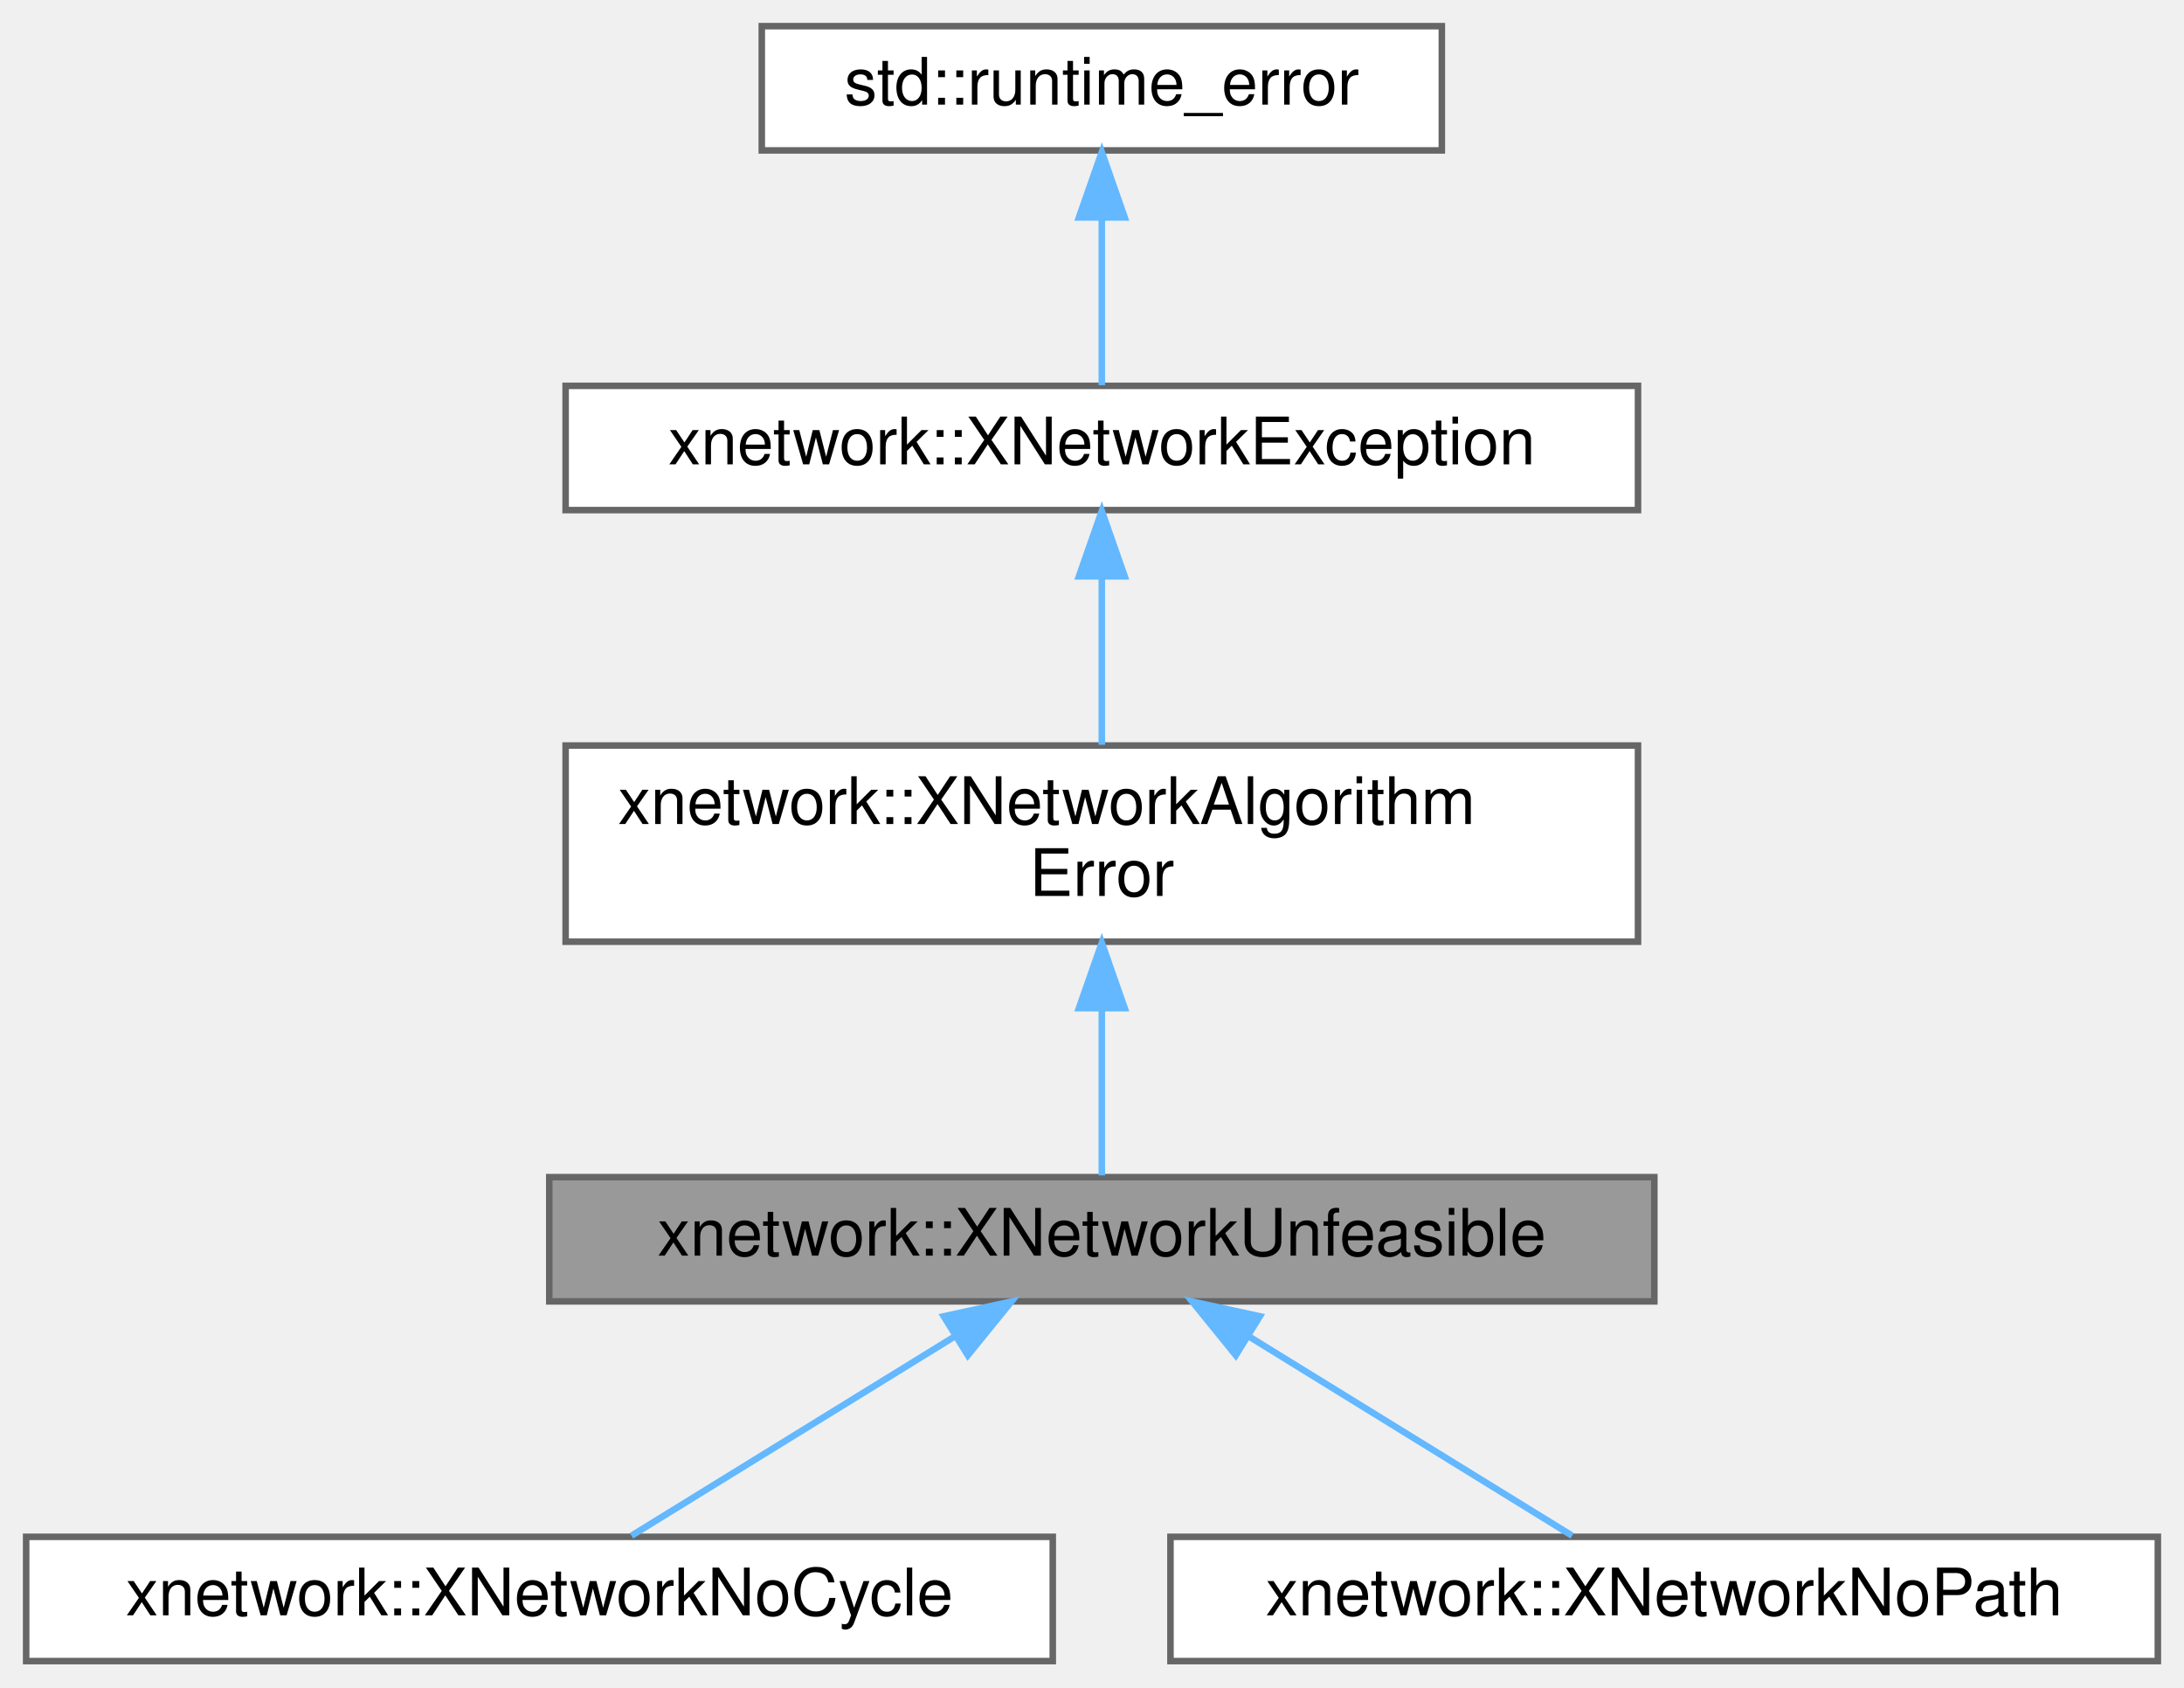
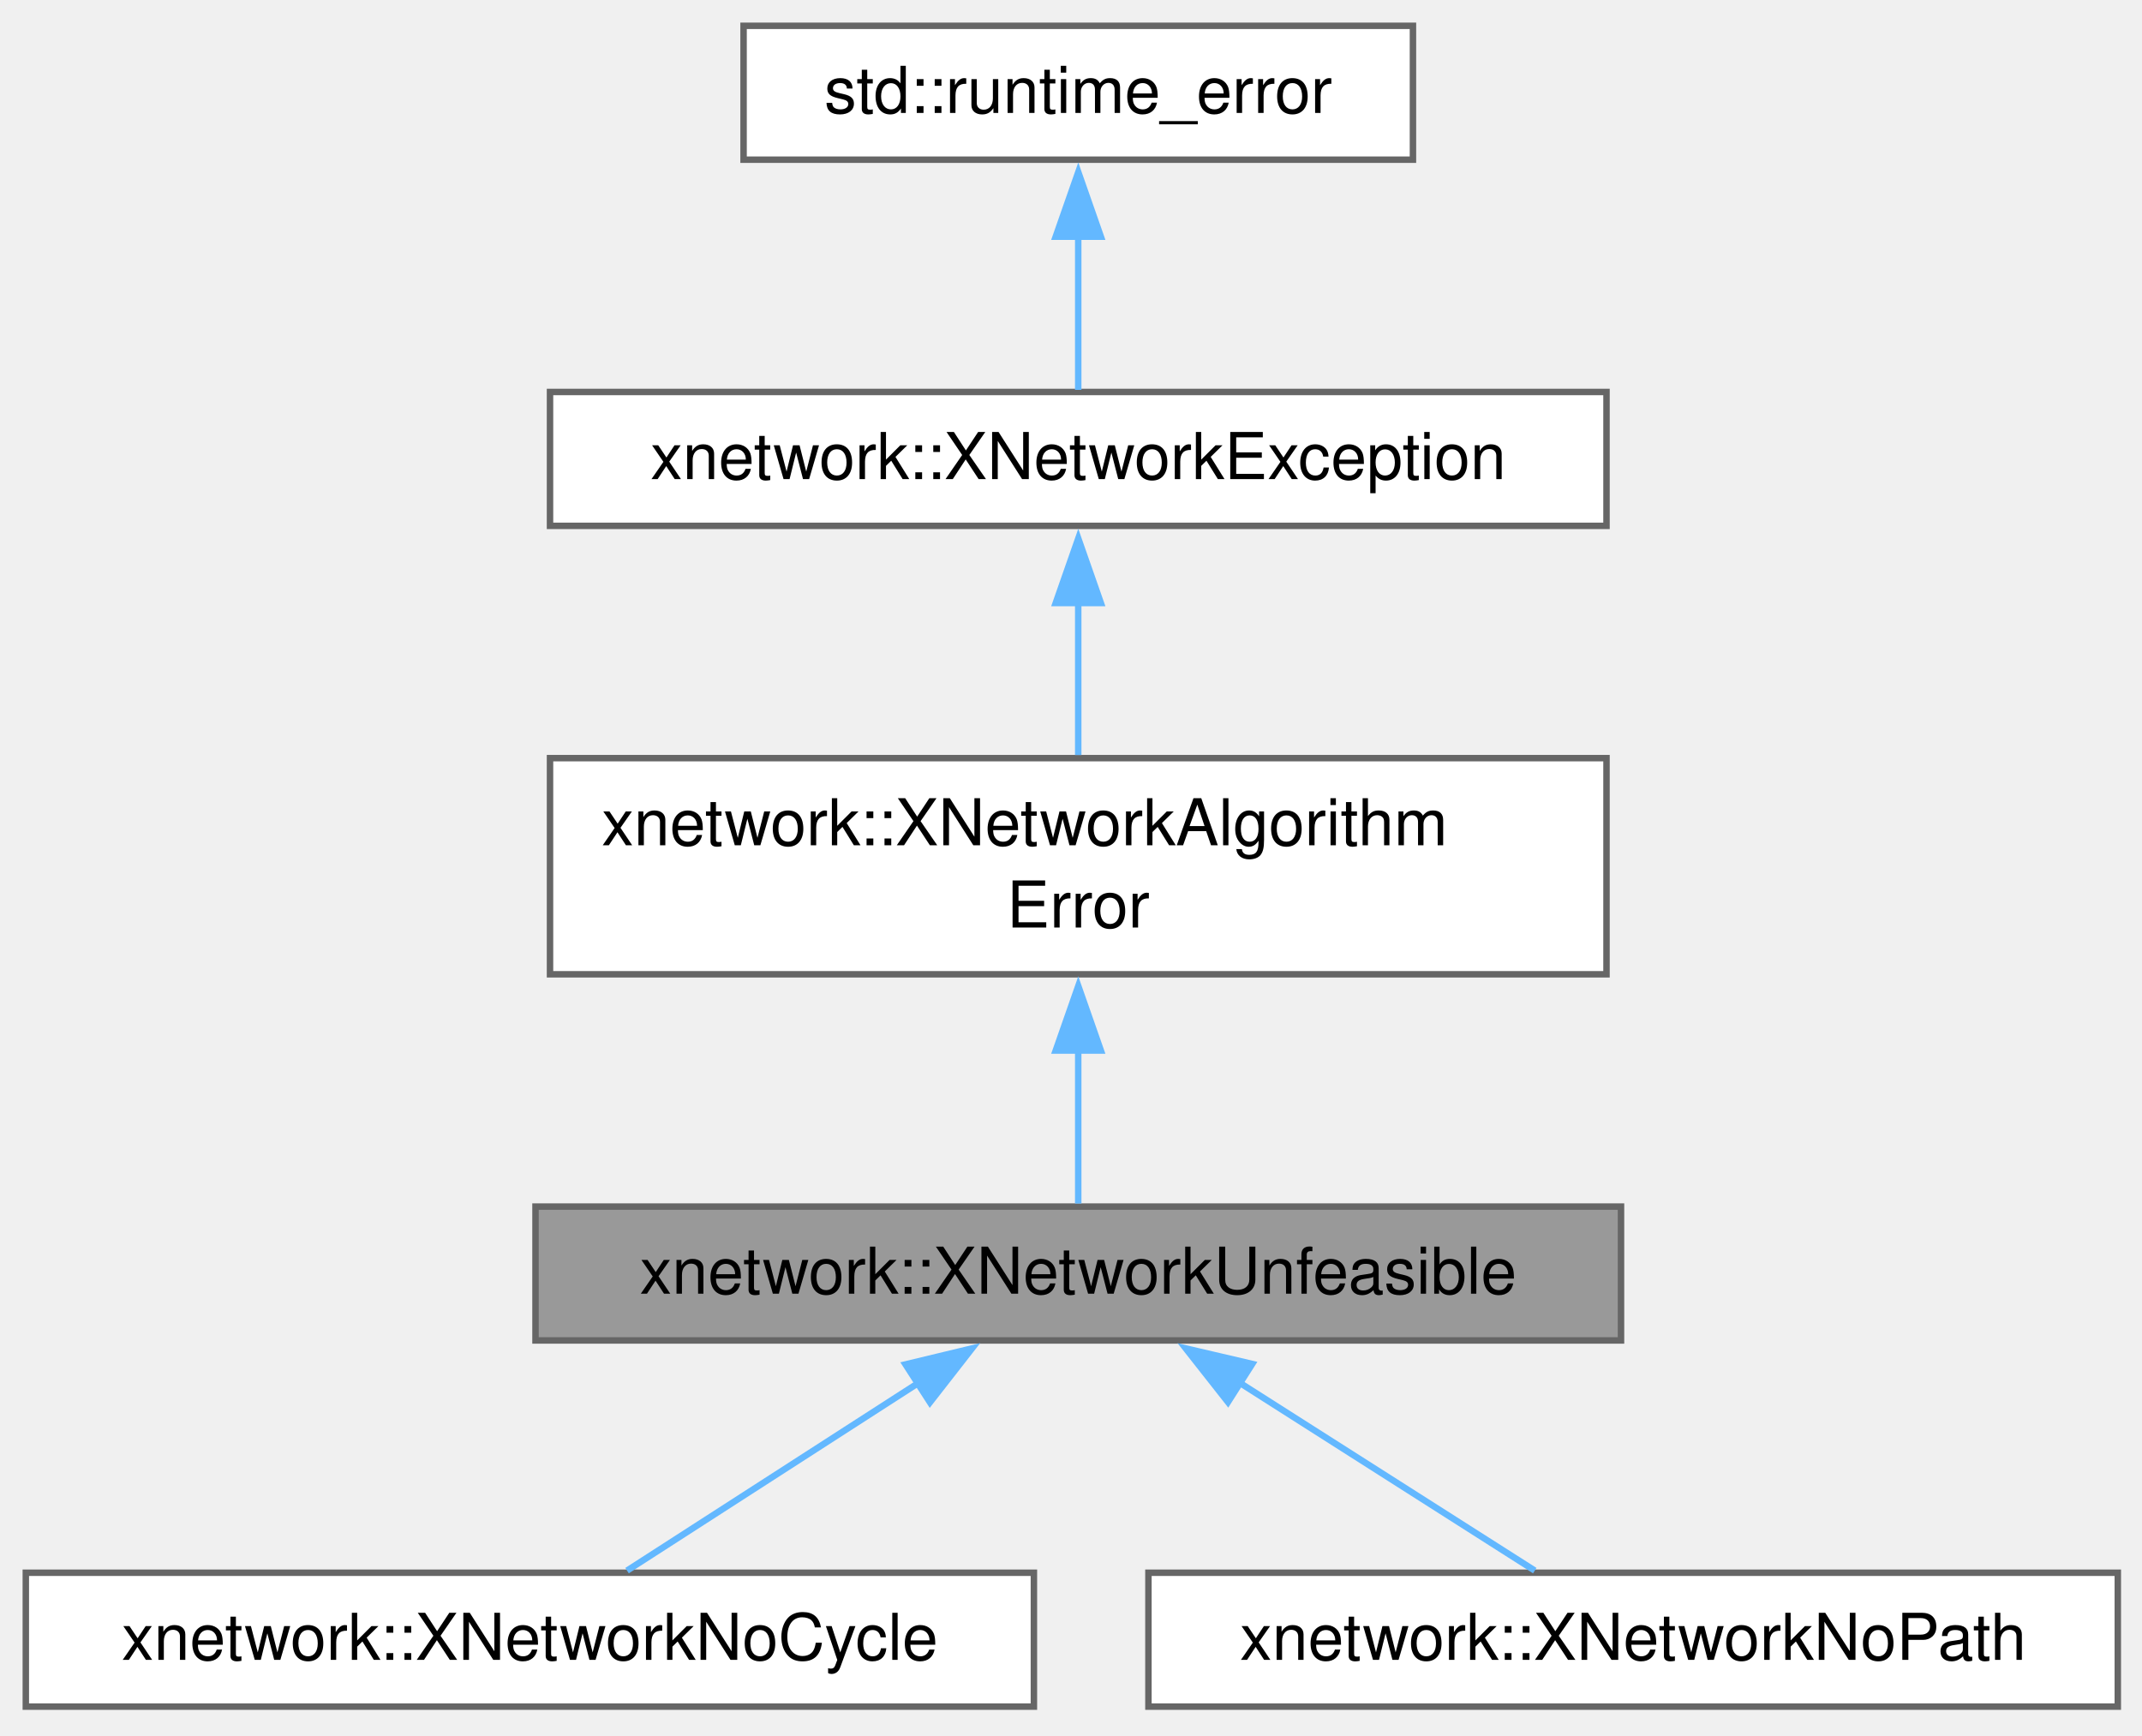
- <svg xmlns="http://www.w3.org/2000/svg" xmlns:xlink="http://www.w3.org/1999/xlink" width="334pt" height="258pt" viewBox="0.00 0.00 334.00 258.00">
-   <g id="graph0" class="graph" transform="scale(1 1) rotate(0) translate(4 254)">
+ <svg xmlns="http://www.w3.org/2000/svg" xmlns:xlink="http://www.w3.org/1999/xlink" width="332pt" height="269pt" viewBox="0.00 0.00 332.00 269.00">
+   <g id="graph0" class="graph" transform="scale(1 1) rotate(0) translate(4 264.5)">
    <g id="Node000001" class="node">
      <g id="a_Node000001">
        <a xlink:title="Exception raised by algorithms trying to solve a problem instance that has no feasible solution.">
-           <polygon fill="#999999" stroke="#666666" points="249,-74 80,-74 80,-55 249,-55 249,-74" />
-           <text text-anchor="middle" x="164.5" y="-62" font-family="Helvetica,sans-Serif" font-size="10.00">xnetwork::XNetworkUnfeasible</text>
+           <polygon fill="#999999" stroke="#666666" points="247.25,-77.5 79,-77.5 79,-56.75 247.25,-56.75 247.25,-77.5" />
+           <text xml:space="preserve" text-anchor="middle" x="163.12" y="-64" font-family="Helvetica,sans-Serif" font-size="10.00">xnetwork::XNetworkUnfeasible</text>
        </a>
      </g>
    </g>
    <g id="Node000005" class="node">
      <g id="a_Node000005">
        <a xlink:href="structxnetwork_1_1XNetworkNoCycle.html" target="_top" xlink:title="Exception for algorithms that should return a cycle when running on graphs where such a cycle does no...">
-           <polygon fill="white" stroke="#666666" points="157,-19 0,-19 0,0 157,0 157,-19" />
-           <text text-anchor="middle" x="78.5" y="-7" font-family="Helvetica,sans-Serif" font-size="10.00">xnetwork::XNetworkNoCycle</text>
+           <polygon fill="white" stroke="#666666" points="156.25,-20.75 0,-20.75 0,0 156.25,0 156.25,-20.75" />
+           <text xml:space="preserve" text-anchor="middle" x="78.12" y="-7.25" font-family="Helvetica,sans-Serif" font-size="10.00">xnetwork::XNetworkNoCycle</text>
        </a>
      </g>
    </g>
    <g id="edge4_Node000001_Node000005" class="edge">
      <g id="a_edge4_Node000001_Node000005">
        <a xlink:title=" ">
-           <path fill="none" stroke="#63b8ff" d="M142.1,-49.7C126.43,-40.04 105.99,-27.44 92.57,-19.17" />
-           <polygon fill="#63b8ff" stroke="#63b8ff" points="140.33,-52.72 150.68,-54.98 144.01,-46.76 140.33,-52.72" />
+           <path fill="none" stroke="#63b8ff" d="M138.45,-50.23C123.81,-40.8 105.72,-29.15 93.19,-21.08" />
+           <polygon fill="#63b8ff" stroke="#63b8ff" points="136.35,-53.04 146.66,-55.52 140.14,-47.16 136.35,-53.04" />
        </a>
      </g>
    </g>
    <g id="Node000006" class="node">
      <g id="a_Node000006">
        <a xlink:href="structxnetwork_1_1XNetworkNoPath.html" target="_top" xlink:title="Exception for algorithms that should return a path when running on graphs where such a path does not ...">
-           <polygon fill="white" stroke="#666666" points="326,-19 175,-19 175,0 326,0 326,-19" />
-           <text text-anchor="middle" x="250.5" y="-7" font-family="Helvetica,sans-Serif" font-size="10.00">xnetwork::XNetworkNoPath</text>
+           <polygon fill="white" stroke="#666666" points="324.25,-20.75 174,-20.75 174,0 324.25,0 324.25,-20.75" />
+           <text xml:space="preserve" text-anchor="middle" x="249.12" y="-7.25" font-family="Helvetica,sans-Serif" font-size="10.00">xnetwork::XNetworkNoPath</text>
        </a>
      </g>
    </g>
    <g id="edge5_Node000001_Node000006" class="edge">
      <g id="a_edge5_Node000001_Node000006">
        <a xlink:title=" ">
-           <path fill="none" stroke="#63b8ff" d="M186.9,-49.7C202.57,-40.04 223.01,-27.44 236.43,-19.17" />
-           <polygon fill="#63b8ff" stroke="#63b8ff" points="184.99,-46.76 178.32,-54.98 188.67,-52.72 184.99,-46.76" />
+           <path fill="none" stroke="#63b8ff" d="M188.09,-50.23C202.9,-40.8 221.2,-29.15 233.88,-21.08" />
+           <polygon fill="#63b8ff" stroke="#63b8ff" points="186.33,-47.2 179.78,-55.52 190.09,-53.11 186.33,-47.2" />
        </a>
      </g>
    </g>
    <g id="Node000002" class="node">
      <g id="a_Node000002">
        <a xlink:href="structxnetwork_1_1XNetworkAlgorithmError.html" target="_top" xlink:title="Exception for unexpected termination of algorithms.">
-           <polygon fill="white" stroke="#666666" points="246.5,-140 82.5,-140 82.5,-110 246.5,-110 246.5,-140" />
-           <text text-anchor="start" x="90.5" y="-128" font-family="Helvetica,sans-Serif" font-size="10.00">xnetwork::XNetworkAlgorithm</text>
-           <text text-anchor="middle" x="164.5" y="-117" font-family="Helvetica,sans-Serif" font-size="10.00">Error</text>
+           <polygon fill="white" stroke="#666666" points="245,-147 81.25,-147 81.25,-113.5 245,-113.5 245,-147" />
+           <text xml:space="preserve" text-anchor="start" x="89.25" y="-133.5" font-family="Helvetica,sans-Serif" font-size="10.00">xnetwork::XNetworkAlgorithm</text>
+           <text xml:space="preserve" text-anchor="middle" x="163.12" y="-120.75" font-family="Helvetica,sans-Serif" font-size="10.00">Error</text>
        </a>
      </g>
    </g>
    <g id="edge1_Node000001_Node000002" class="edge">
      <g id="a_edge1_Node000001_Node000002">
        <a xlink:title=" ">
-           <path fill="none" stroke="#63b8ff" d="M164.5,-99.75C164.5,-90.72 164.5,-81.03 164.5,-74.27" />
-           <polygon fill="#63b8ff" stroke="#63b8ff" points="161,-99.84 164.5,-109.84 168,-99.84 161,-99.84" />
+           <path fill="none" stroke="#63b8ff" d="M163.12,-101.69C163.12,-93.21 163.12,-84.42 163.12,-77.97" />
+           <polygon fill="#63b8ff" stroke="#63b8ff" points="159.63,-101.68 163.13,-111.68 166.63,-101.68 159.63,-101.68" />
        </a>
      </g>
    </g>
    <g id="Node000003" class="node">
      <g id="a_Node000003">
        <a xlink:href="structxnetwork_1_1XNetworkException.html" target="_top" xlink:title="Base class for all XNetwork exceptions.">
-           <polygon fill="white" stroke="#666666" points="246.5,-195 82.5,-195 82.5,-176 246.5,-176 246.5,-195" />
-           <text text-anchor="middle" x="164.5" y="-183" font-family="Helvetica,sans-Serif" font-size="10.00">xnetwork::XNetworkException</text>
+           <polygon fill="white" stroke="#666666" points="245,-203.75 81.25,-203.75 81.25,-183 245,-183 245,-203.75" />
+           <text xml:space="preserve" text-anchor="middle" x="163.12" y="-190.25" font-family="Helvetica,sans-Serif" font-size="10.00">xnetwork::XNetworkException</text>
        </a>
      </g>
    </g>
    <g id="edge2_Node000002_Node000003" class="edge">
      <g id="a_edge2_Node000002_Node000003">
        <a xlink:title=" ">
-           <path fill="none" stroke="#63b8ff" d="M164.5,-165.65C164.5,-157.36 164.5,-147.78 164.5,-140.11" />
-           <polygon fill="#63b8ff" stroke="#63b8ff" points="161,-165.87 164.5,-175.87 168,-165.87 161,-165.87" />
+           <path fill="none" stroke="#63b8ff" d="M163.12,-171.09C163.12,-163.35 163.12,-154.72 163.12,-147.48" />
+           <polygon fill="#63b8ff" stroke="#63b8ff" points="159.63,-171.04 163.13,-181.04 166.63,-171.04 159.63,-171.04" />
        </a>
      </g>
    </g>
    <g id="Node000004" class="node">
      <g id="a_Node000004">
        <a xlink:title=" ">
-           <polygon fill="white" stroke="#666666" points="216.5,-250 112.5,-250 112.5,-231 216.5,-231 216.5,-250" />
-           <text text-anchor="middle" x="164.5" y="-238" font-family="Helvetica,sans-Serif" font-size="10.00">std::runtime_error</text>
+           <polygon fill="white" stroke="#666666" points="215,-260.5 111.25,-260.5 111.25,-239.75 215,-239.75 215,-260.5" />
+           <text xml:space="preserve" text-anchor="middle" x="163.12" y="-247" font-family="Helvetica,sans-Serif" font-size="10.00">std::runtime_error</text>
        </a>
      </g>
    </g>
    <g id="edge3_Node000003_Node000004" class="edge">
      <g id="a_edge3_Node000003_Node000004">
        <a xlink:title=" ">
-           <path fill="none" stroke="#63b8ff" d="M164.5,-220.66C164.5,-211.93 164.5,-201.99 164.5,-195.09" />
-           <polygon fill="#63b8ff" stroke="#63b8ff" points="161,-220.75 164.5,-230.75 168,-220.75 161,-220.75" />
+           <path fill="none" stroke="#63b8ff" d="M163.12,-227.88C163.12,-219.66 163.12,-210.68 163.12,-204.08" />
+           <polygon fill="#63b8ff" stroke="#63b8ff" points="159.63,-227.82 163.13,-237.82 166.63,-227.82 159.63,-227.82" />
        </a>
      </g>
    </g>
  </g>
</svg>
